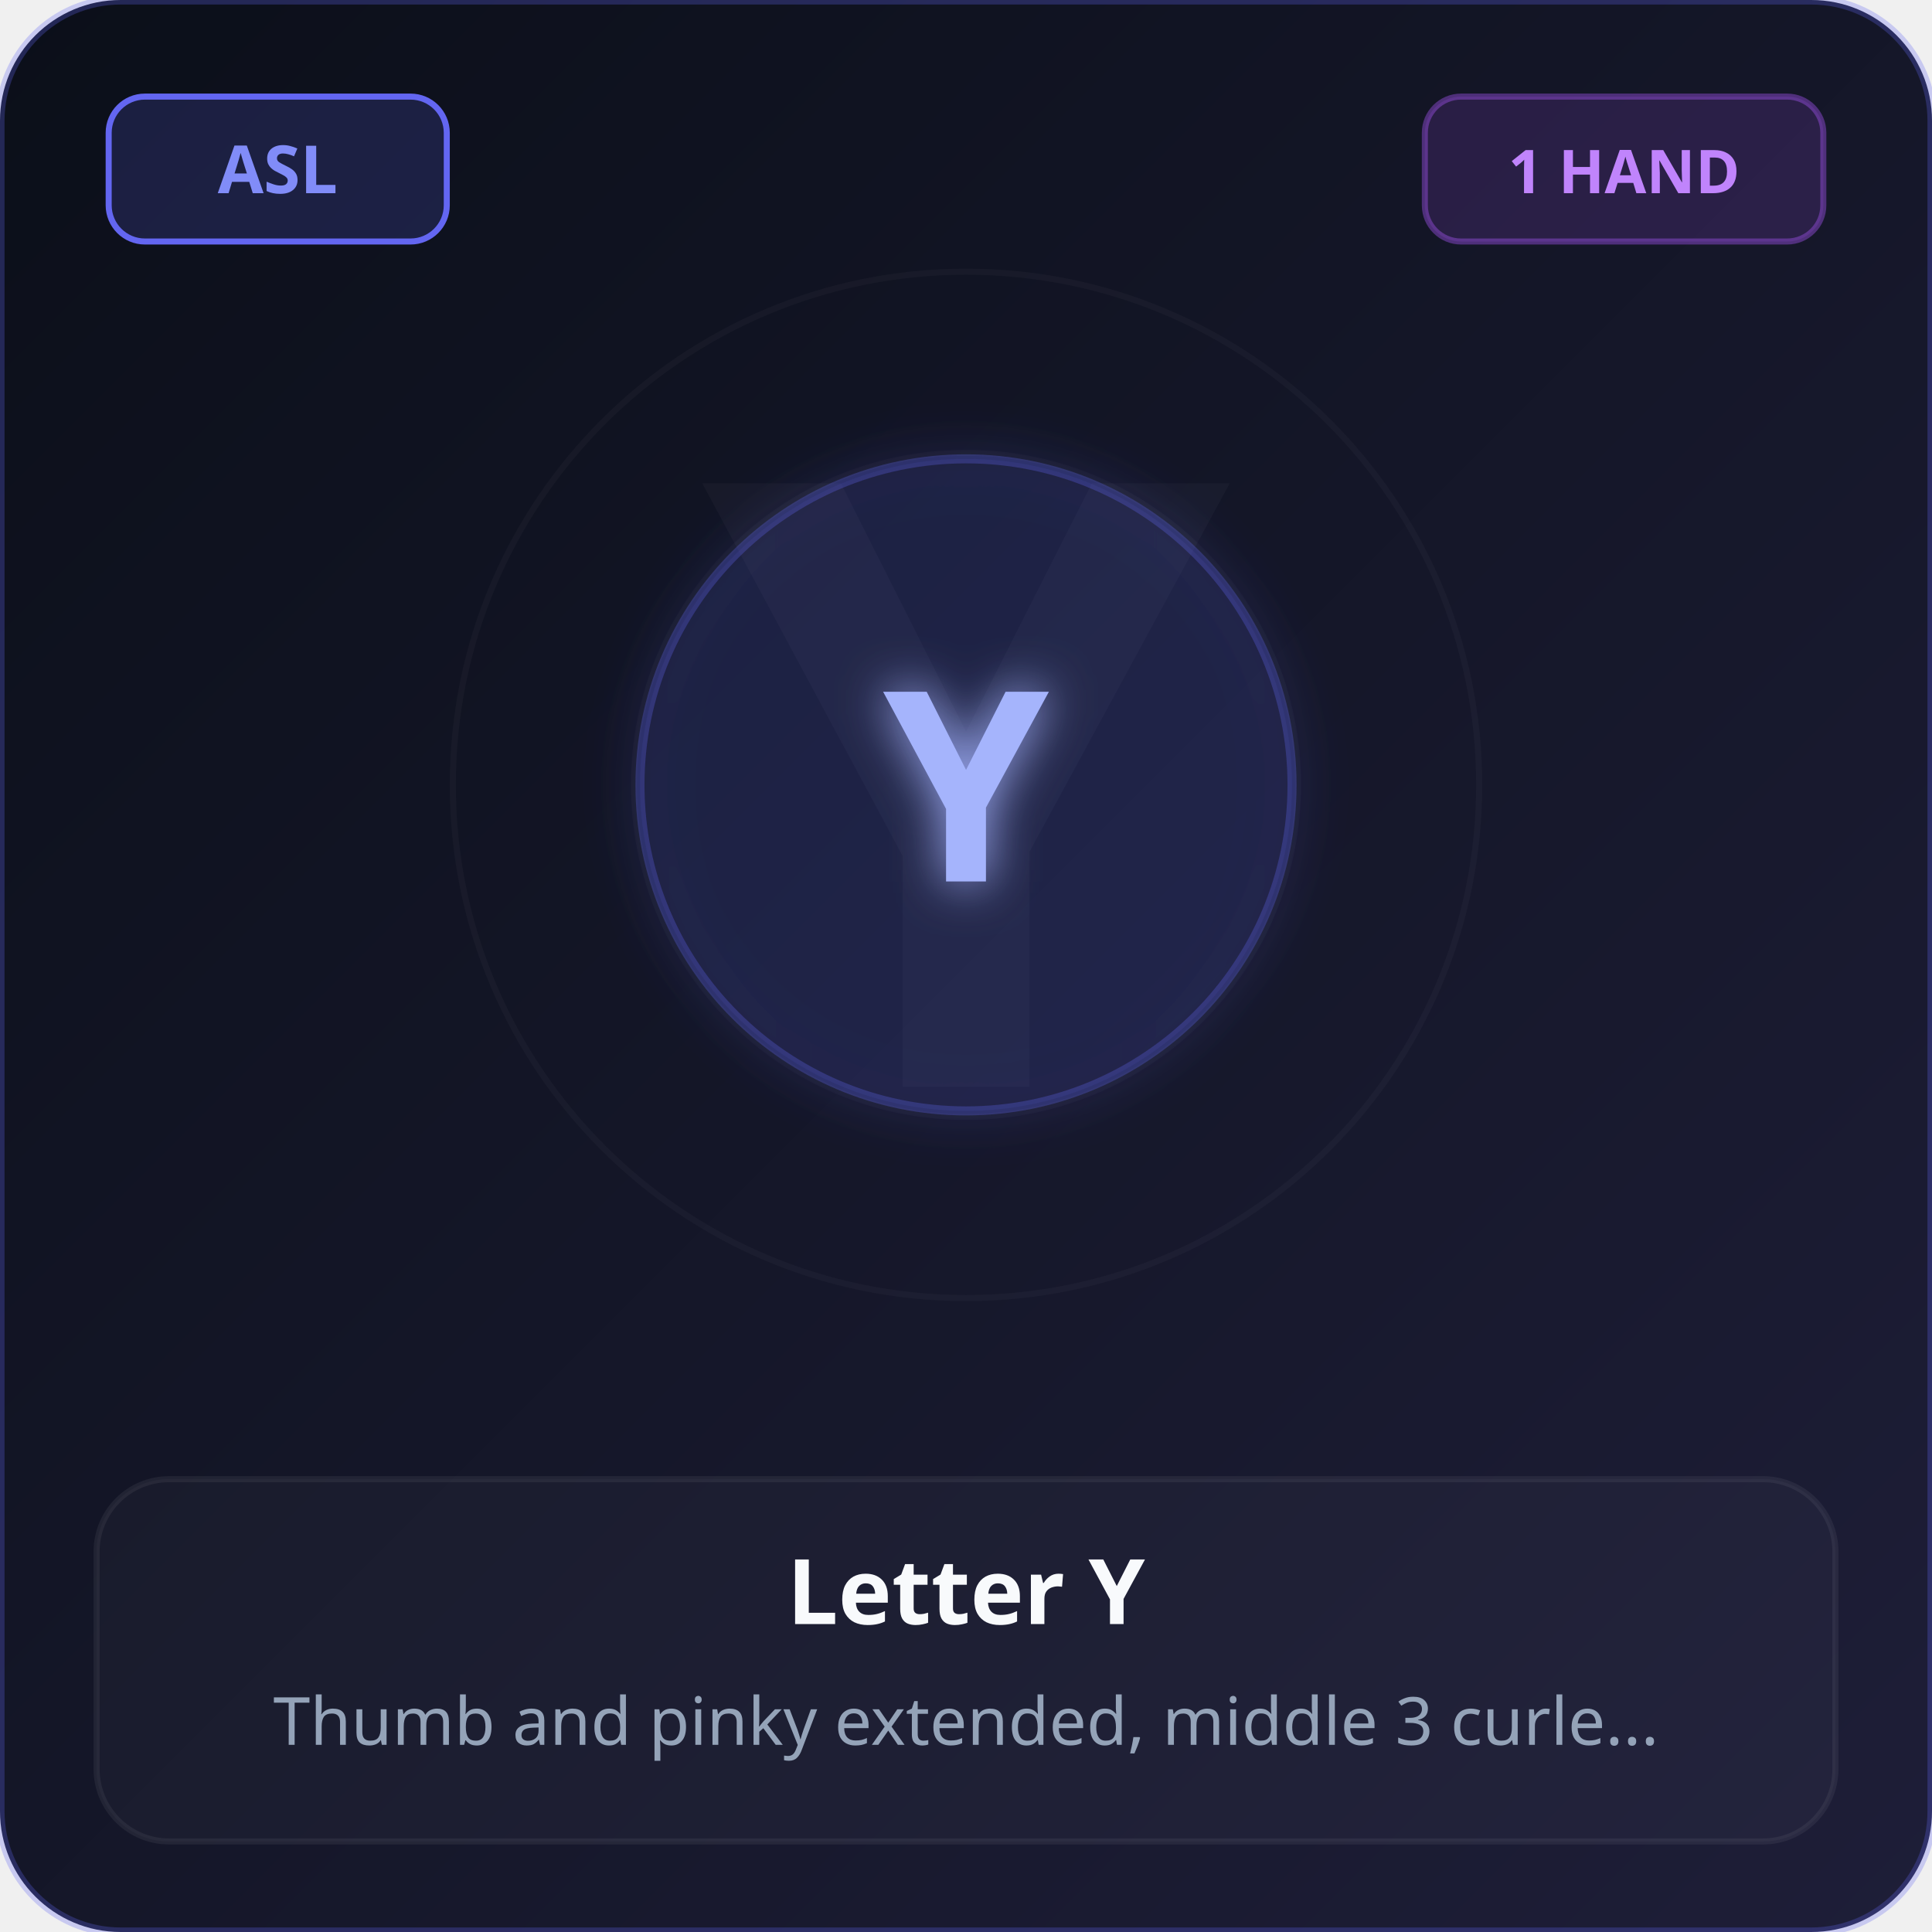
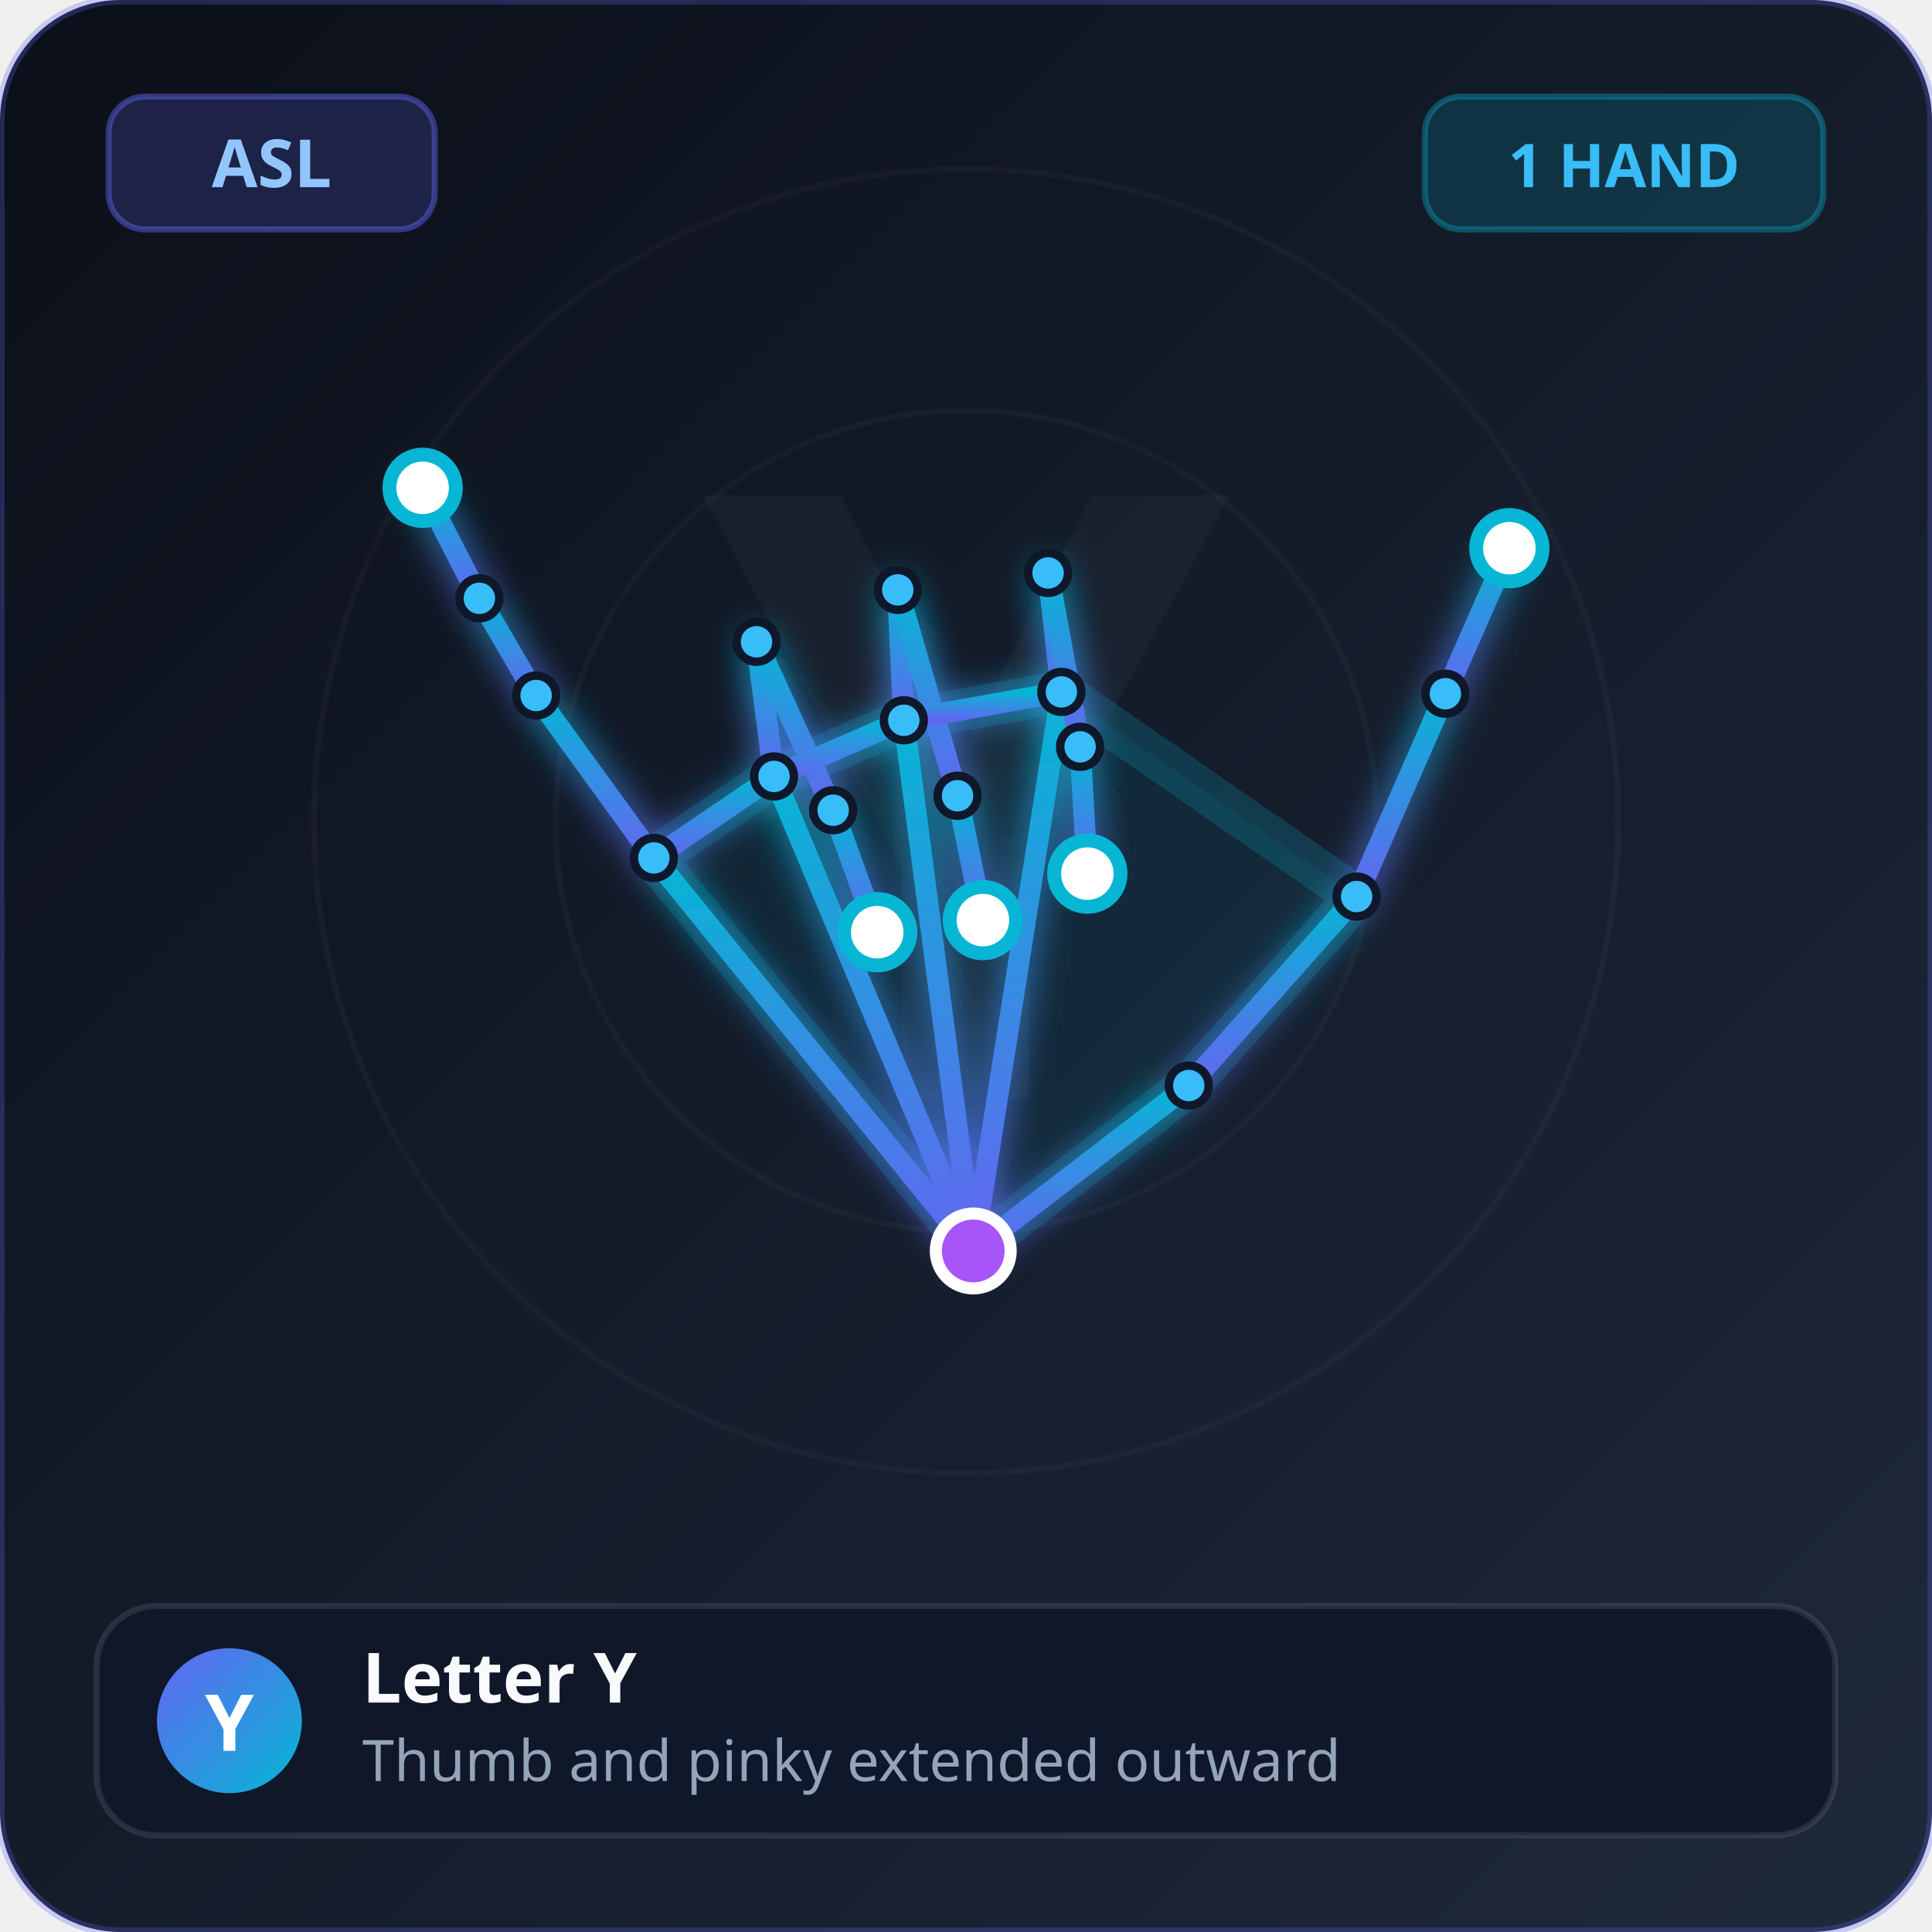
<svg xmlns="http://www.w3.org/2000/svg" viewBox="0 0 320 320" width="100%" height="100%">
  <defs>
    <linearGradient id="bgGrad" x1="0%" y1="0%" x2="100%" y2="100%">
      <stop offset="0%" stop-color="#0b0f19" />
-       <stop offset="100%" stop-color="#1e1e38" />
+       <stop offset="100%" stop-color="#1e293b" />
    </linearGradient>
-     <linearGradient id="accentGrad" x1="0%" y1="0%" x2="100%" y2="100%">
+     <linearGradient id="boneGrad" x1="0%" y1="100%" x2="0%" y2="0%">
      <stop offset="0%" stop-color="#6366f1" />
-       <stop offset="100%" stop-color="#a855f7" />
+       <stop offset="100%" stop-color="#06b6d4" />
    </linearGradient>
-     <filter id="softGlow" x="-20%" y="-20%" width="140%" height="140%">
-       <feGaussianBlur stdDeviation="4" result="blur" />
+     <linearGradient id="badgeCircle" x1="0%" y1="0%" x2="100%" y2="100%">
+       <stop offset="0%" stop-color="#6366f1" />
+       <stop offset="100%" stop-color="#06b6d4" />
+     </linearGradient>
+     <filter id="neonGlow" x="-20%" y="-20%" width="140%" height="140%">
+       <feGaussianBlur stdDeviation="3" result="blur" />
      <feMerge>
        <feMergeNode in="blur" />
        <feMergeNode in="SourceGraphic" />
      </feMerge>
    </filter>
  </defs>
  <rect width="320" height="320" rx="20" fill="url(#bgGrad)" stroke="rgba(99, 102, 241, 0.28)" stroke-width="1.5" />
-   <circle cx="160" cy="130" r="85" fill="none" stroke="rgba(255, 255, 255, 0.03)" stroke-width="1" />
-   <circle cx="160" cy="130" r="55" fill="none" stroke="rgba(255, 255, 255, 0.03)" stroke-width="1" />
-   <text x="160" y="180" text-anchor="middle" font-family="'Plus Jakarta Sans', sans-serif" font-size="140" font-weight="900" fill="rgba(255, 255, 255, 0.03)" letter-spacing="-2">Y</text>
+   <circle cx="160.0" cy="136.0" r="108" fill="none" stroke="rgba(255, 255, 255, 0.03)" stroke-width="1" />
+   <circle cx="160.0" cy="136.0" r="68" fill="none" stroke="rgba(255, 255, 255, 0.03)" stroke-width="1" />
+   <text x="160.0" y="182.0" text-anchor="middle" font-family="'Plus Jakarta Sans', sans-serif" font-size="140" font-weight="900" fill="rgba(255, 255, 255, 0.035)" letter-spacing="-2">Y</text>
  <g transform="translate(18, 16)">
-     <rect width="56" height="24" rx="6" fill="rgba(99, 102, 241, 0.18)" stroke="#6366f1" stroke-width="1" />
-     <text x="28" y="16" text-anchor="middle" font-family="system-ui" font-size="11" font-weight="800" fill="#818cf8">ASL</text>
+     <rect width="54" height="22" rx="6" fill="rgba(99, 102, 241, 0.2)" stroke="rgba(99, 102, 241, 0.45)" stroke-width="1" />
+     <text x="27" y="15" text-anchor="middle" font-family="system-ui" font-size="11" font-weight="800" fill="#93c5fd">ASL</text>
  </g>
  <g transform="translate(236, 16)">
-     <rect width="66" height="24" rx="6" fill="rgba(168, 85, 247, 0.15)" stroke="rgba(168, 85, 247, 0.4)" stroke-width="1" />
-     <text x="33" y="16" text-anchor="middle" font-family="system-ui" font-size="10" font-weight="700" fill="#c084fc">1 HAND</text>
+     <rect width="66" height="22" rx="6" fill="rgba(6, 182, 212, 0.16)" stroke="rgba(6, 182, 212, 0.35)" stroke-width="1" />
+     <text x="33" y="15" text-anchor="middle" font-family="system-ui" font-size="10" font-weight="700" fill="#38bdf8">1 HAND</text>
  </g>
-   <g transform="translate(160, 130)" filter="url(#softGlow)">
-     <circle cx="0" cy="0" r="54" fill="rgba(99, 102, 241, 0.08)" stroke="rgba(99, 102, 241, 0.3)" stroke-width="1.5" />
-     <text x="0" y="16" text-anchor="middle" font-family="'Plus Jakarta Sans', sans-serif" font-size="44" font-weight="900" fill="#a5b4fc">Y</text>
+   <polygon points="161.2,207.2 196.9,179.8 224.7,148.5 175.8,114.6 149.7,119.3 128.2,128.6 108.3,142.1" fill="rgba(6, 182, 212, 0.08)" stroke="rgba(6, 182, 212, 0.2)" stroke-width="7" stroke-linejoin="round" />
+   <g filter="url(#neonGlow)">
+     <line x1="161.2" y1="207.2" x2="196.9" y2="179.8" stroke="url(#boneGrad)" stroke-width="3.5" stroke-linecap="round" />
+     <line x1="196.9" y1="179.8" x2="224.7" y2="148.5" stroke="url(#boneGrad)" stroke-width="3.5" stroke-linecap="round" />
+     <line x1="224.7" y1="148.5" x2="239.4" y2="114.9" stroke="url(#boneGrad)" stroke-width="3.5" stroke-linecap="round" />
+     <line x1="239.4" y1="114.9" x2="250.0" y2="90.8" stroke="url(#boneGrad)" stroke-width="3.5" stroke-linecap="round" />
+     <line x1="161.2" y1="207.2" x2="175.8" y2="114.6" stroke="url(#boneGrad)" stroke-width="3.5" stroke-linecap="round" />
+     <line x1="175.8" y1="114.6" x2="173.6" y2="94.9" stroke="url(#boneGrad)" stroke-width="3.5" stroke-linecap="round" />
+     <line x1="173.6" y1="94.9" x2="178.9" y2="123.7" stroke="url(#boneGrad)" stroke-width="3.5" stroke-linecap="round" />
+     <line x1="178.9" y1="123.7" x2="180.1" y2="144.7" stroke="url(#boneGrad)" stroke-width="3.5" stroke-linecap="round" />
+     <line x1="161.2" y1="207.2" x2="149.7" y2="119.3" stroke="url(#boneGrad)" stroke-width="3.5" stroke-linecap="round" />
+     <line x1="149.7" y1="119.3" x2="148.7" y2="97.7" stroke="url(#boneGrad)" stroke-width="3.5" stroke-linecap="round" />
+     <line x1="148.7" y1="97.7" x2="158.6" y2="131.8" stroke="url(#boneGrad)" stroke-width="3.5" stroke-linecap="round" />
+     <line x1="158.6" y1="131.8" x2="162.8" y2="152.4" stroke="url(#boneGrad)" stroke-width="3.5" stroke-linecap="round" />
+     <line x1="161.2" y1="207.2" x2="128.2" y2="128.6" stroke="url(#boneGrad)" stroke-width="3.5" stroke-linecap="round" />
+     <line x1="128.2" y1="128.6" x2="125.3" y2="106.3" stroke="url(#boneGrad)" stroke-width="3.5" stroke-linecap="round" />
+     <line x1="125.3" y1="106.3" x2="138.0" y2="134.2" stroke="url(#boneGrad)" stroke-width="3.5" stroke-linecap="round" />
+     <line x1="138.0" y1="134.2" x2="145.3" y2="154.4" stroke="url(#boneGrad)" stroke-width="3.5" stroke-linecap="round" />
+     <line x1="161.2" y1="207.2" x2="108.3" y2="142.1" stroke="url(#boneGrad)" stroke-width="3.5" stroke-linecap="round" />
+     <line x1="108.3" y1="142.1" x2="88.8" y2="115.2" stroke="url(#boneGrad)" stroke-width="3.5" stroke-linecap="round" />
+     <line x1="88.8" y1="115.2" x2="79.4" y2="99.1" stroke="url(#boneGrad)" stroke-width="3.5" stroke-linecap="round" />
+     <line x1="79.4" y1="99.1" x2="70.0" y2="80.8" stroke="url(#boneGrad)" stroke-width="3.5" stroke-linecap="round" />
+     <line x1="175.8" y1="114.6" x2="149.7" y2="119.3" stroke="url(#boneGrad)" stroke-width="3.5" stroke-linecap="round" />
+     <line x1="149.7" y1="119.3" x2="128.2" y2="128.6" stroke="url(#boneGrad)" stroke-width="3.5" stroke-linecap="round" />
+     <line x1="128.2" y1="128.6" x2="108.3" y2="142.1" stroke="url(#boneGrad)" stroke-width="3.5" stroke-linecap="round" />
  </g>
-   <g transform="translate(0, 245)">
-     <rect x="16" y="0" width="288" height="60" rx="12" fill="rgba(255, 255, 255, 0.03)" stroke="rgba(255, 255, 255, 0.06)" stroke-width="1" />
-     <text x="160" y="24" text-anchor="middle" font-family="'Plus Jakarta Sans', sans-serif" font-size="15" font-weight="800" fill="#f8fafc">Letter Y</text>
-     <text x="160" y="44" text-anchor="middle" font-family="'Plus Jakarta Sans', sans-serif" font-size="11" font-weight="500" fill="#94a3b8">Thumb and pinky extended, middle 3 curle...</text>
+   <circle cx="161.2" cy="207.2" r="6.2" fill="#a855f7" stroke="#ffffff" stroke-width="2" />
+   <circle cx="196.9" cy="179.8" r="3.3" fill="#38bdf8" stroke="#0f172a" stroke-width="1.4" />
+   <circle cx="224.7" cy="148.5" r="3.3" fill="#38bdf8" stroke="#0f172a" stroke-width="1.4" />
+   <circle cx="239.4" cy="114.9" r="3.3" fill="#38bdf8" stroke="#0f172a" stroke-width="1.4" />
+   <circle cx="250.0" cy="90.8" r="5.5" fill="#ffffff" stroke="#06b6d4" stroke-width="2.3" />
+   <circle cx="175.8" cy="114.6" r="3.3" fill="#38bdf8" stroke="#0f172a" stroke-width="1.4" />
+   <circle cx="173.6" cy="94.9" r="3.3" fill="#38bdf8" stroke="#0f172a" stroke-width="1.4" />
+   <circle cx="178.9" cy="123.7" r="3.3" fill="#38bdf8" stroke="#0f172a" stroke-width="1.4" />
+   <circle cx="180.1" cy="144.7" r="5.5" fill="#ffffff" stroke="#06b6d4" stroke-width="2.3" />
+   <circle cx="149.7" cy="119.3" r="3.3" fill="#38bdf8" stroke="#0f172a" stroke-width="1.4" />
+   <circle cx="148.7" cy="97.7" r="3.3" fill="#38bdf8" stroke="#0f172a" stroke-width="1.4" />
+   <circle cx="158.6" cy="131.8" r="3.3" fill="#38bdf8" stroke="#0f172a" stroke-width="1.4" />
+   <circle cx="162.8" cy="152.4" r="5.5" fill="#ffffff" stroke="#06b6d4" stroke-width="2.3" />
+   <circle cx="128.2" cy="128.6" r="3.3" fill="#38bdf8" stroke="#0f172a" stroke-width="1.4" />
+   <circle cx="125.3" cy="106.3" r="3.3" fill="#38bdf8" stroke="#0f172a" stroke-width="1.4" />
+   <circle cx="138.0" cy="134.2" r="3.3" fill="#38bdf8" stroke="#0f172a" stroke-width="1.4" />
+   <circle cx="145.3" cy="154.4" r="5.5" fill="#ffffff" stroke="#06b6d4" stroke-width="2.3" />
+   <circle cx="108.3" cy="142.1" r="3.3" fill="#38bdf8" stroke="#0f172a" stroke-width="1.4" />
+   <circle cx="88.8" cy="115.2" r="3.3" fill="#38bdf8" stroke="#0f172a" stroke-width="1.4" />
+   <circle cx="79.4" cy="99.1" r="3.3" fill="#38bdf8" stroke="#0f172a" stroke-width="1.4" />
+   <circle cx="70.0" cy="80.8" r="5.5" fill="#ffffff" stroke="#06b6d4" stroke-width="2.3" />
+   <g transform="translate(16, 266)">
+     <rect width="288" height="38" rx="10" fill="rgba(15, 23, 42, 0.9)" stroke="rgba(255, 255, 255, 0.1)" stroke-width="1" />
+     <circle cx="22" cy="19" r="12" fill="url(#badgeCircle)" />
+     <text x="22" y="24" text-anchor="middle" font-family="'Plus Jakarta Sans', sans-serif" font-size="13" font-weight="800" fill="#ffffff">Y</text>
+     <text x="44" y="16" font-family="'Plus Jakarta Sans', sans-serif" font-size="11.5" font-weight="700" fill="#f8fafc">Letter Y</text>
+     <text x="44" y="29" font-family="'Plus Jakarta Sans', sans-serif" font-size="9.5" font-weight="500" fill="#94a3b8">Thumb and pinky extended outward</text>
  </g>
</svg>
